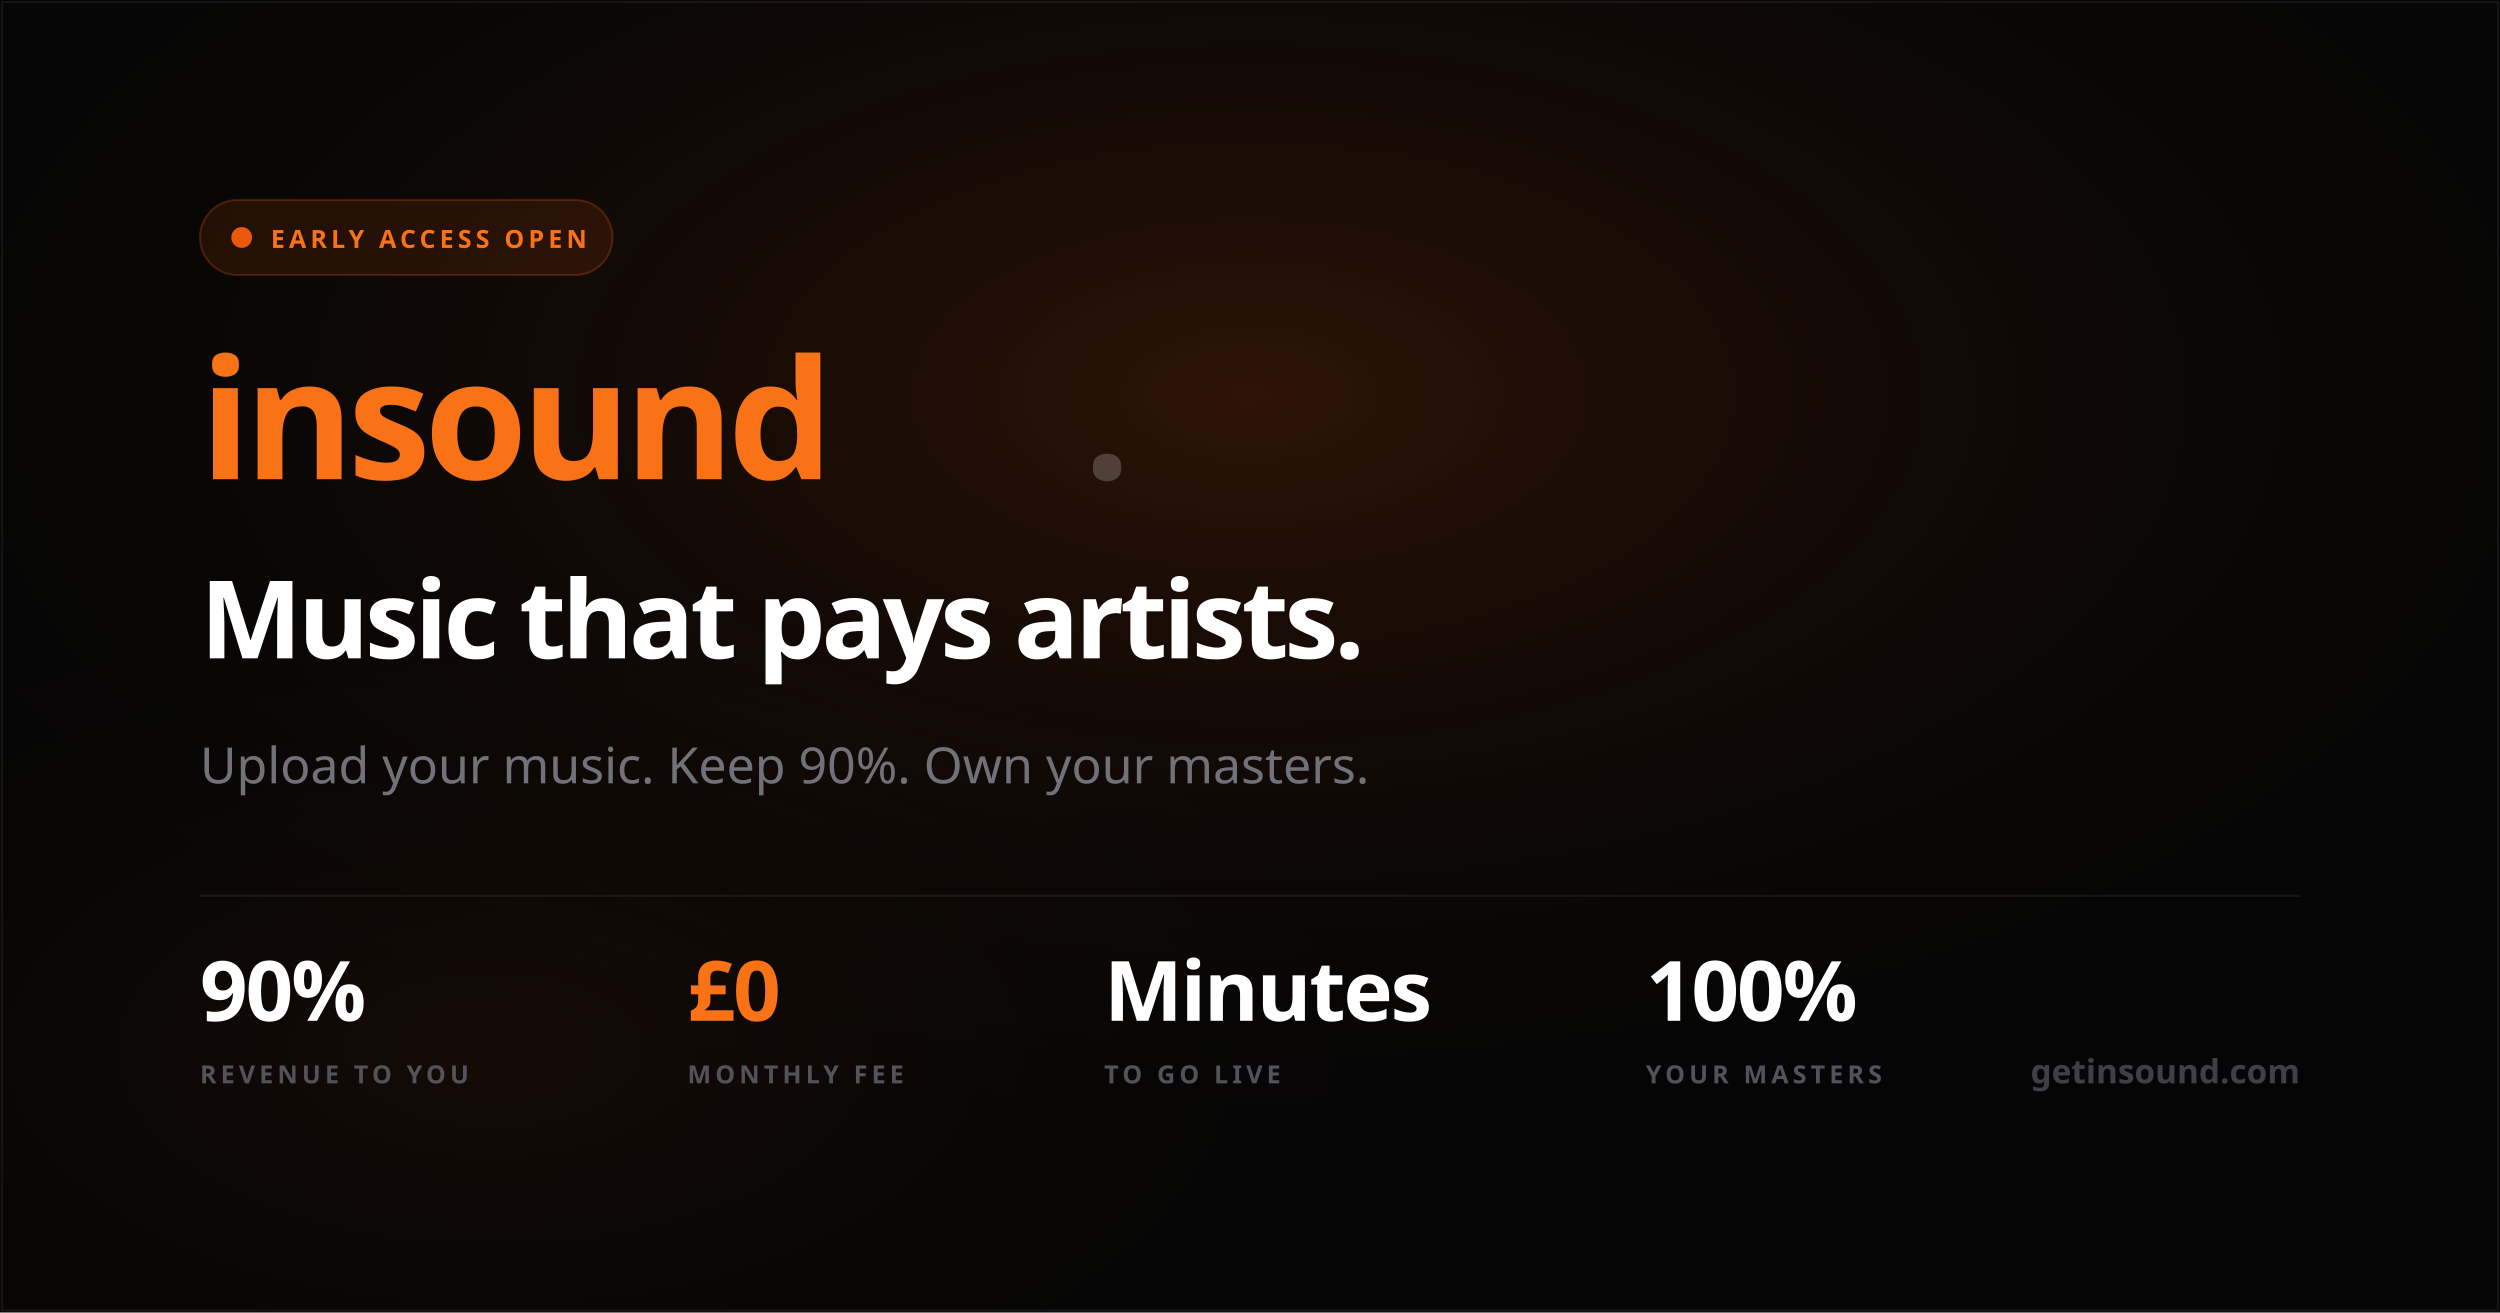
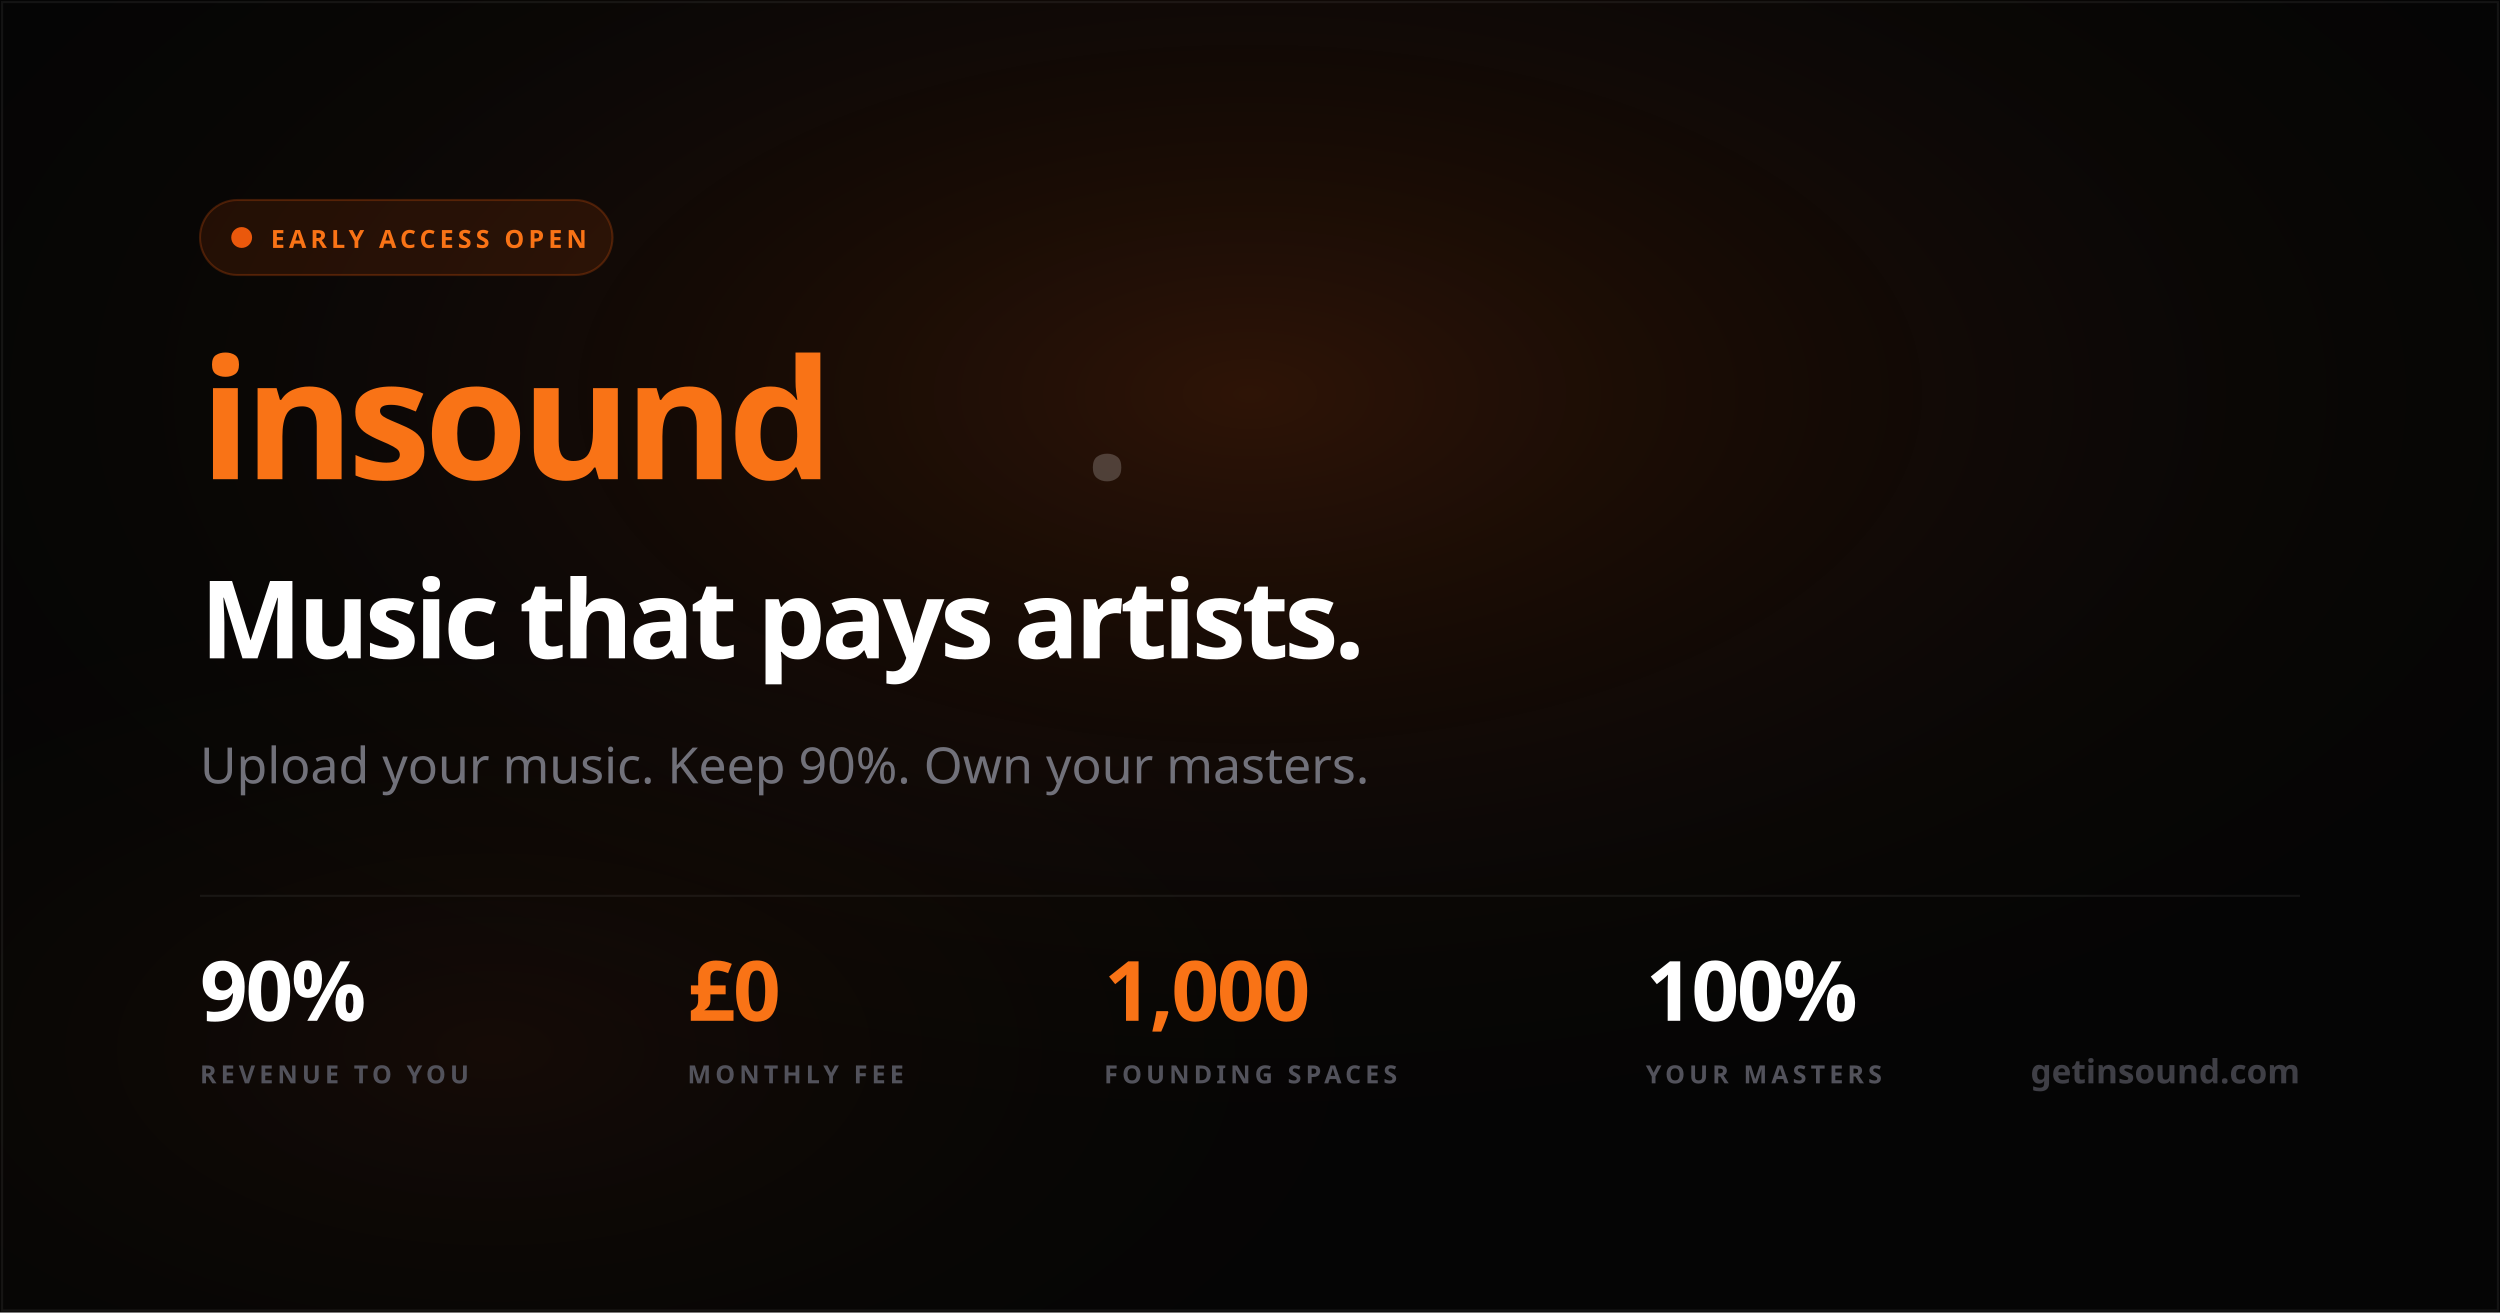
<svg xmlns="http://www.w3.org/2000/svg" width="1200" height="630" viewBox="0 0 1200 630">
  <defs>
    <radialGradient id="glow1" cx="50%" cy="30%" r="60%">
      <stop offset="0%" stop-color="#ea580c" stop-opacity="0.18" />
      <stop offset="100%" stop-color="#050505" stop-opacity="0" />
    </radialGradient>
    <radialGradient id="glow2" cx="20%" cy="80%" r="40%">
      <stop offset="0%" stop-color="#ea580c" stop-opacity="0.07" />
      <stop offset="100%" stop-color="#050505" stop-opacity="0" />
    </radialGradient>
  </defs>
  <rect width="1200" height="630" fill="#050505" />
  <rect width="1200" height="630" fill="url(#glow1)" />
  <rect width="1200" height="630" fill="url(#glow2)" />
  <rect x="1" y="1" width="1198" height="628" rx="0" fill="none" stroke="rgba(255,255,255,0.06)" stroke-width="1" />
  <rect x="96" y="96" width="198" height="36" rx="18" fill="rgba(234,88,12,0.12)" stroke="rgba(234,88,12,0.25)" stroke-width="1" />
  <circle cx="116" cy="114" r="5" fill="#ea580c">
    <animate attributeName="opacity" values="1;0.3;1" dur="2.2s" repeatCount="indefinite" />
  </circle>
  <text x="130" y="119" font-family="system-ui, sans-serif" font-size="12" font-weight="700" fill="#f97316" letter-spacing="2" text-anchor="start">EARLY ACCESS OPEN</text>
  <text x="96" y="230" font-family="system-ui, sans-serif" font-size="80" font-weight="800" fill="#f97316" letter-spacing="-3">insound</text>
  <text x="520" y="230" font-family="system-ui, sans-serif" font-size="80" font-weight="800" fill="rgba(255,255,255,0.2)" letter-spacing="-3">.</text>
  <text x="96" y="316" font-family="system-ui, sans-serif" font-size="52" font-weight="700" fill="#ffffff" letter-spacing="-2">Music that pays artists.</text>
  <text x="96" y="376" font-family="system-ui, sans-serif" font-size="24" font-weight="500" fill="#71717a">Upload your music. Keep 90%. Own your masters.</text>
  <line x1="96" y1="430" x2="1104" y2="430" stroke="rgba(255,255,255,0.06)" stroke-width="1" />
  <text x="96" y="490" font-family="system-ui, sans-serif" font-size="40" font-weight="800" fill="#ffffff" letter-spacing="-1">90%</text>
  <text x="96" y="520" font-family="system-ui, sans-serif" font-size="12" font-weight="700" fill="#52525b" letter-spacing="2">REVENUE TO YOU</text>
  <text x="330" y="490" font-family="system-ui, sans-serif" font-size="40" font-weight="800" fill="#f97316" letter-spacing="-1">£0</text>
  <text x="330" y="520" font-family="system-ui, sans-serif" font-size="12" font-weight="700" fill="#52525b" letter-spacing="2">MONTHLY FEE</text>
-   <text x="530" y="490" font-family="system-ui, sans-serif" font-size="40" font-weight="800" fill="#ffffff" letter-spacing="-1">Minutes</text>
-   <text x="530" y="520" font-family="system-ui, sans-serif" font-size="12" font-weight="700" fill="#52525b" letter-spacing="2">TO GO LIVE</text>
+   <text x="530" y="490" font-family="system-ui, sans-serif" font-size="40" font-weight="800" fill="#f97316" letter-spacing="-1">1,000</text>
+   <text x="530" y="520" font-family="system-ui, sans-serif" font-size="12" font-weight="700" fill="#52525b" letter-spacing="2">FOUNDING SPACES</text>
  <text x="790" y="490" font-family="system-ui, sans-serif" font-size="40" font-weight="800" fill="#ffffff" letter-spacing="-1">100%</text>
  <text x="790" y="520" font-family="system-ui, sans-serif" font-size="12" font-weight="700" fill="#52525b" letter-spacing="2">YOUR MASTERS</text>
  <text x="1104" y="520" font-family="system-ui, sans-serif" font-size="16" font-weight="600" fill="#3f3f46" text-anchor="end">getinsound.com</text>
</svg>
